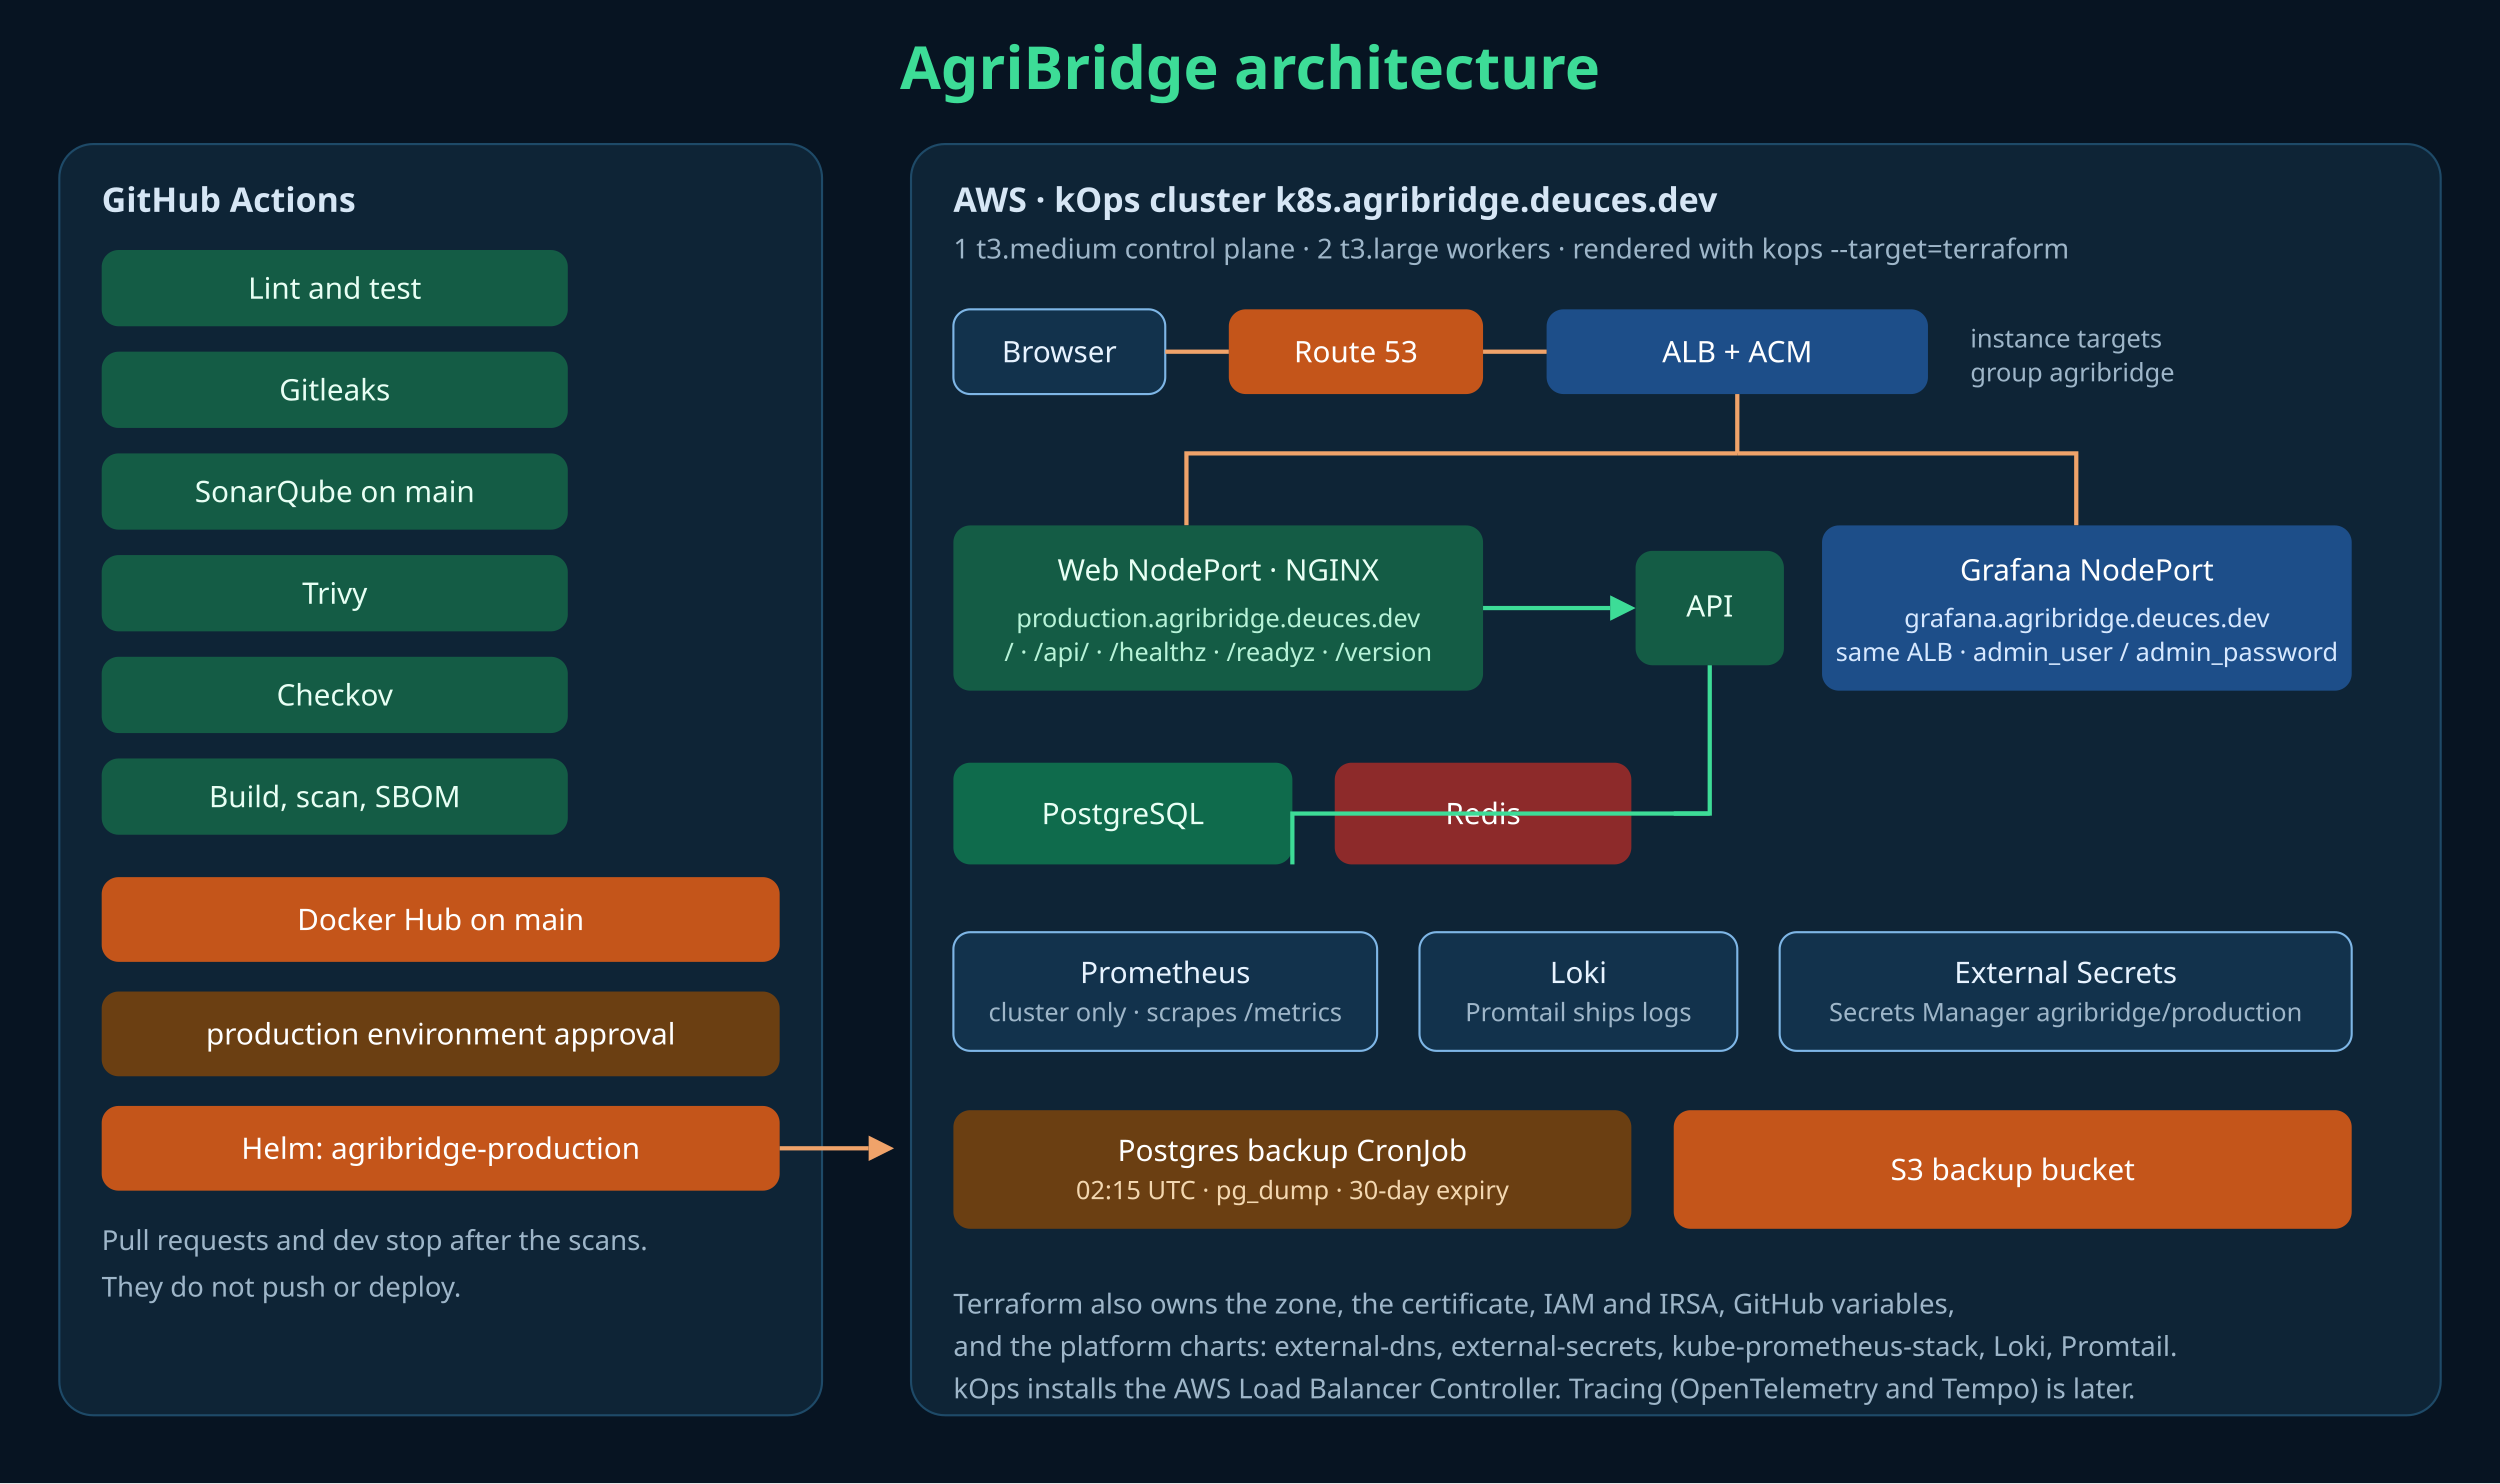
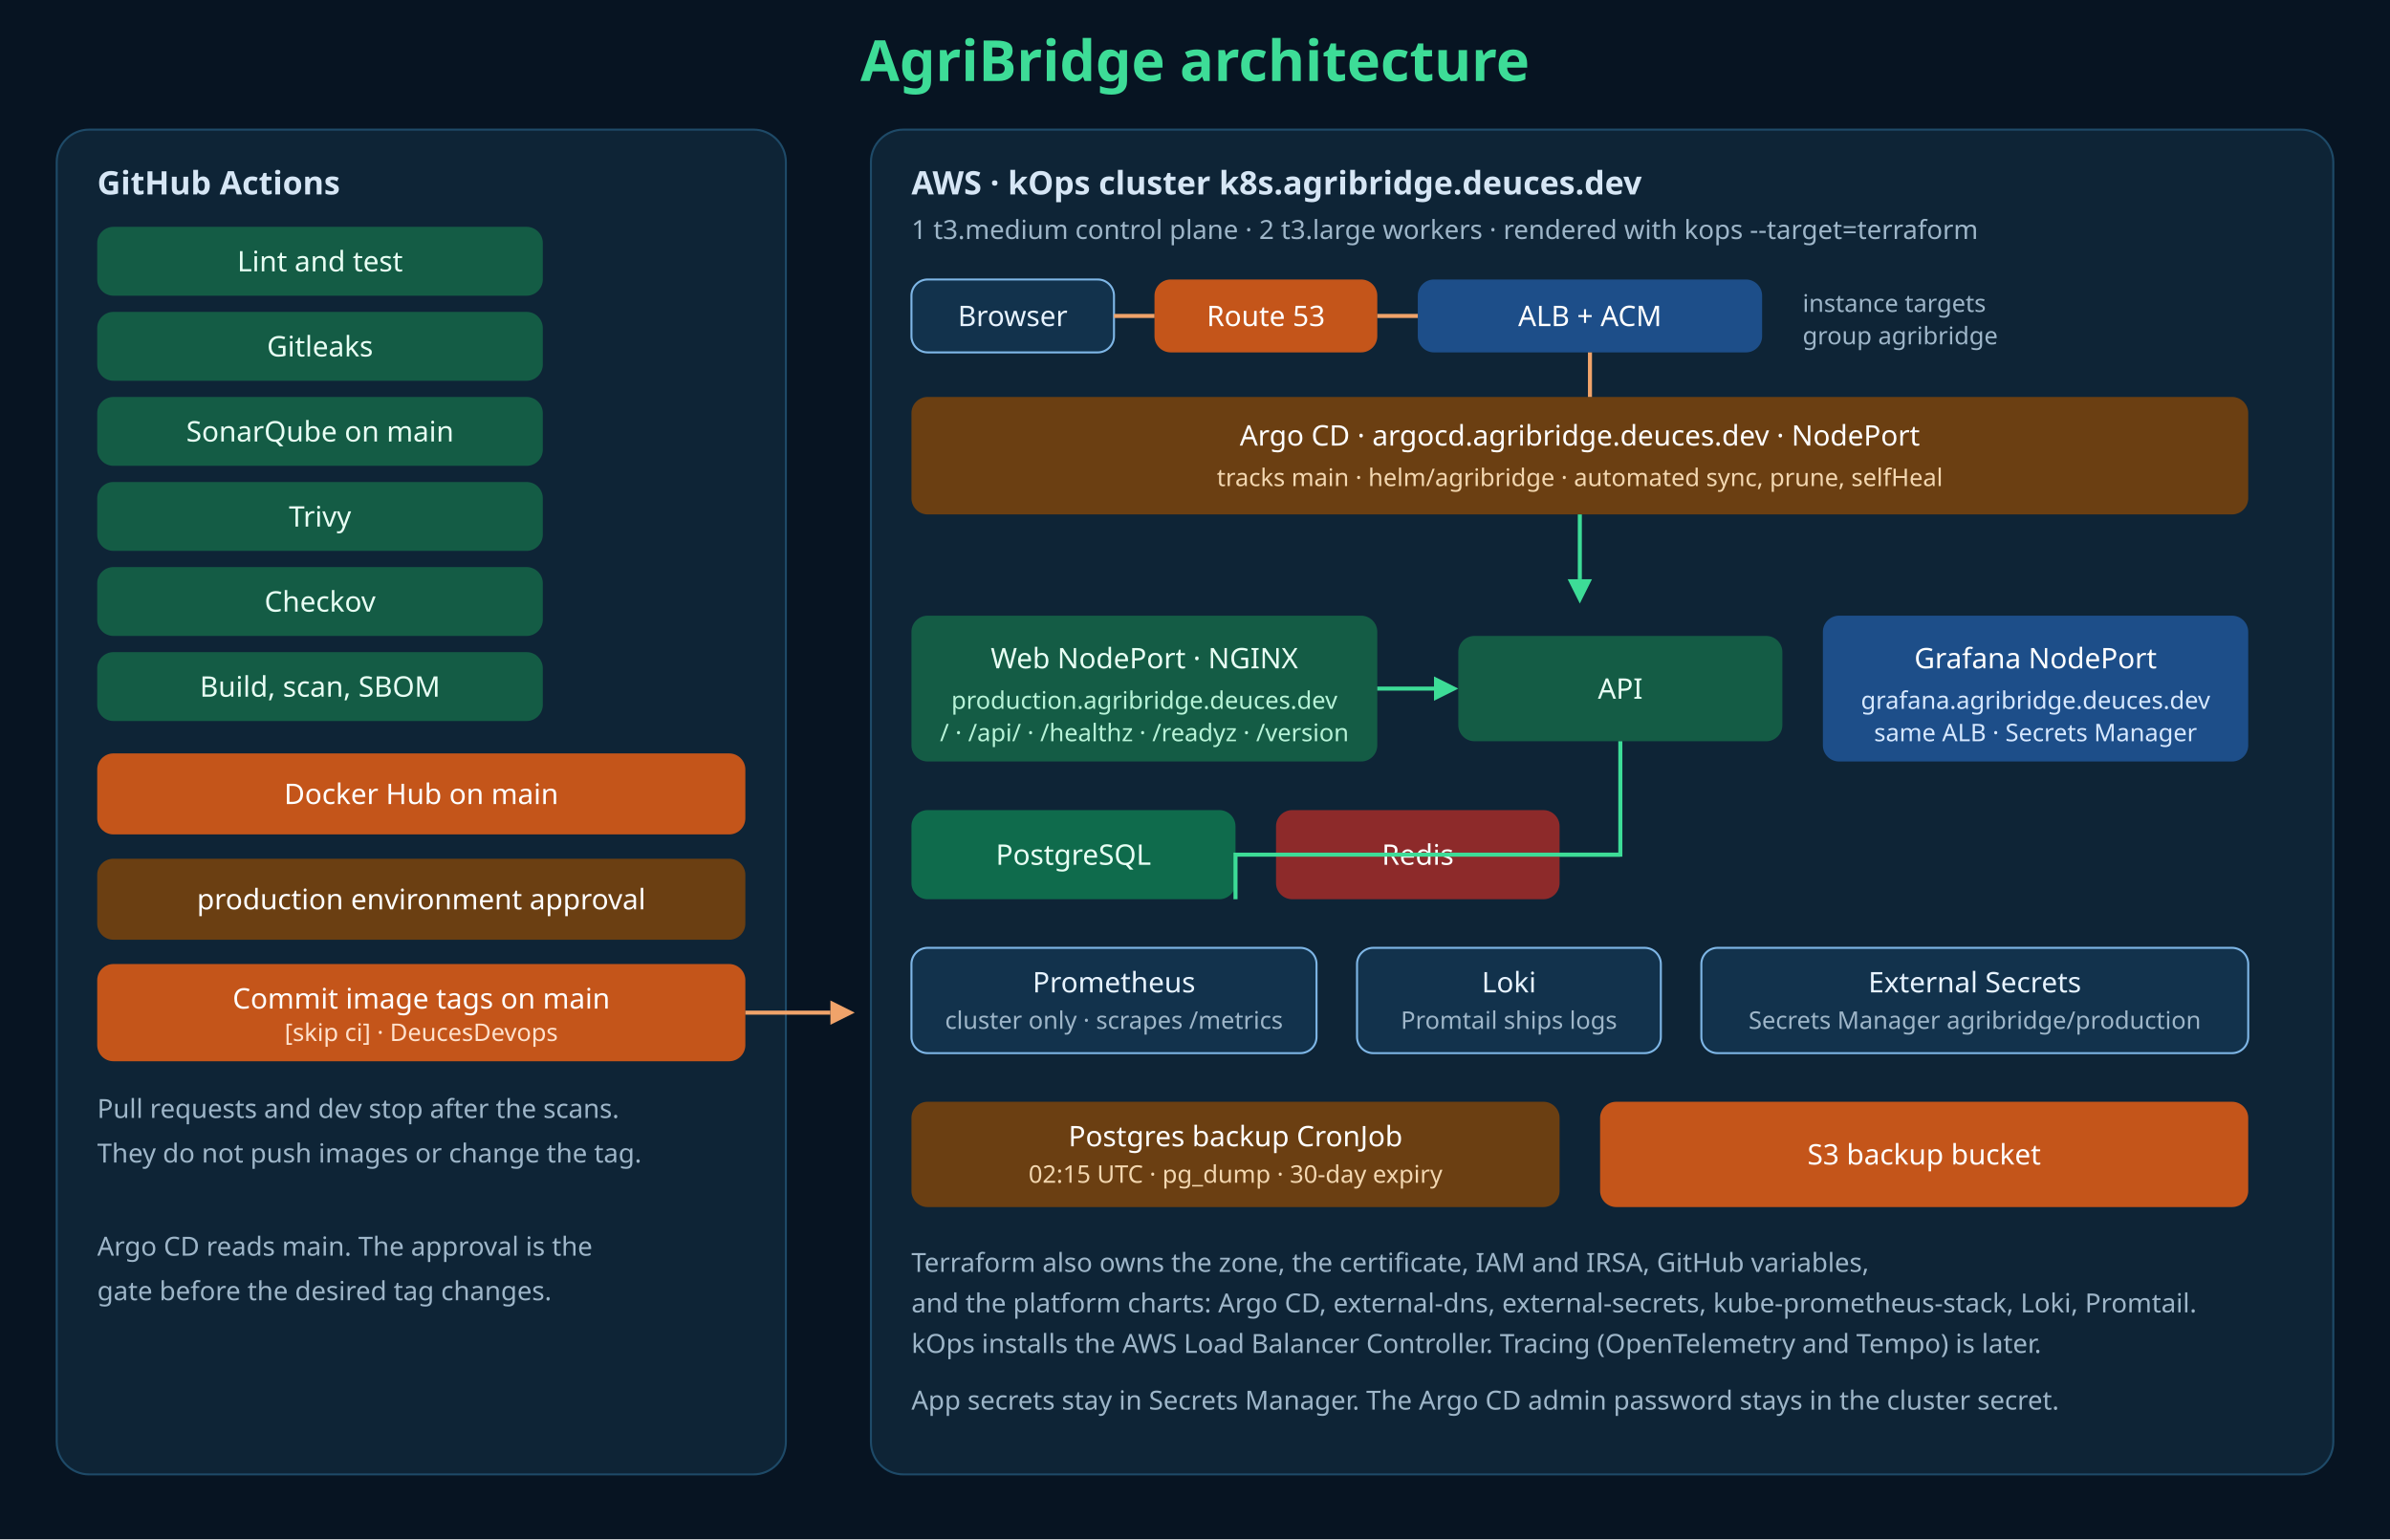
- <svg xmlns="http://www.w3.org/2000/svg" viewBox="0 0 1180 700" role="img">
-   <rect width="1180" height="700" fill="#071422" />
-   <text x="590" y="42" text-anchor="middle" fill="#3ddc97" font-family="ui-sans-serif, Segoe UI, sans-serif" font-size="28" font-weight="700">AgriBridge architecture</text>
-   <rect x="28" y="68" width="360" height="600" rx="16" fill="#0e2436" stroke="#1e4a68" />
-   <text x="48" y="100" fill="#d6e6f5" font-family="ui-sans-serif, Segoe UI, sans-serif" font-size="16" font-weight="700">GitHub Actions</text>
+ <svg xmlns="http://www.w3.org/2000/svg" viewBox="0 0 1180 760" role="img">
+   <rect width="1180" height="760" fill="#071422" />
+   <text x="590" y="40" text-anchor="middle" fill="#3ddc97" font-family="ui-sans-serif, Segoe UI, sans-serif" font-size="28" font-weight="700">AgriBridge architecture</text>
+   <rect x="28" y="64" width="360" height="664" rx="16" fill="#0e2436" stroke="#1e4a68" />
+   <text x="48" y="96" fill="#d6e6f5" font-family="ui-sans-serif, Segoe UI, sans-serif" font-size="16" font-weight="700">GitHub Actions</text>
  <g font-family="ui-sans-serif, Segoe UI, sans-serif" font-size="14" fill="#e8fff4">
-     <rect x="48" y="118" width="220" height="36" rx="8" fill="#145c45" />
-     <text x="158" y="141" text-anchor="middle">Lint and test</text>
-     <rect x="48" y="166" width="220" height="36" rx="8" fill="#145c45" />
-     <text x="158" y="189" text-anchor="middle">Gitleaks</text>
-     <rect x="48" y="214" width="220" height="36" rx="8" fill="#145c45" />
-     <text x="158" y="237" text-anchor="middle">SonarQube on main</text>
-     <rect x="48" y="262" width="220" height="36" rx="8" fill="#145c45" />
-     <text x="158" y="285" text-anchor="middle">Trivy</text>
-     <rect x="48" y="310" width="220" height="36" rx="8" fill="#145c45" />
-     <text x="158" y="333" text-anchor="middle">Checkov</text>
-     <rect x="48" y="358" width="220" height="36" rx="8" fill="#145c45" />
-     <text x="158" y="381" text-anchor="middle">Build, scan, SBOM</text>
-     <rect x="48" y="414" width="320" height="40" rx="8" fill="#c4551a" />
-     <text x="208" y="439" text-anchor="middle" fill="#fff">Docker Hub on main</text>
-     <rect x="48" y="468" width="320" height="40" rx="8" fill="#6b3f12" />
-     <text x="208" y="493" text-anchor="middle" fill="#fff">production environment approval</text>
-     <rect x="48" y="522" width="320" height="40" rx="8" fill="#c4551a" />
-     <text x="208" y="547" text-anchor="middle" fill="#fff">Helm: agribridge-production</text>
-     <text x="48" y="590" fill="#9eb6c9" font-size="13">Pull requests and dev stop after the scans.</text>
-     <text x="48" y="612" fill="#9eb6c9" font-size="13">They do not push or deploy.</text>
+     <rect x="48" y="112" width="220" height="34" rx="8" fill="#145c45" />
+     <text x="158" y="134" text-anchor="middle">Lint and test</text>
+     <rect x="48" y="154" width="220" height="34" rx="8" fill="#145c45" />
+     <text x="158" y="176" text-anchor="middle">Gitleaks</text>
+     <rect x="48" y="196" width="220" height="34" rx="8" fill="#145c45" />
+     <text x="158" y="218" text-anchor="middle">SonarQube on main</text>
+     <rect x="48" y="238" width="220" height="34" rx="8" fill="#145c45" />
+     <text x="158" y="260" text-anchor="middle">Trivy</text>
+     <rect x="48" y="280" width="220" height="34" rx="8" fill="#145c45" />
+     <text x="158" y="302" text-anchor="middle">Checkov</text>
+     <rect x="48" y="322" width="220" height="34" rx="8" fill="#145c45" />
+     <text x="158" y="344" text-anchor="middle">Build, scan, SBOM</text>
+     <rect x="48" y="372" width="320" height="40" rx="8" fill="#c4551a" />
+     <text x="208" y="397" text-anchor="middle" fill="#fff">Docker Hub on main</text>
+     <rect x="48" y="424" width="320" height="40" rx="8" fill="#6b3f12" />
+     <text x="208" y="449" text-anchor="middle" fill="#fff">production environment approval</text>
+     <rect x="48" y="476" width="320" height="48" rx="8" fill="#c4551a" />
+     <text x="208" y="498" text-anchor="middle" fill="#fff">Commit image tags on main</text>
+     <text x="208" y="514" text-anchor="middle" fill="#ffe1cc" font-size="12">[skip ci] · DeucesDevops</text>
+     <text x="48" y="552" fill="#9eb6c9" font-size="13">Pull requests and dev stop after the scans.</text>
+     <text x="48" y="574" fill="#9eb6c9" font-size="13">They do not push images or change the tag.</text>
+     <text x="48" y="620" fill="#9eb6c9" font-size="13">Argo CD reads main. The approval is the</text>
+     <text x="48" y="642" fill="#9eb6c9" font-size="13">gate before the desired tag changes.</text>
  </g>
-   <path d="M368 542 H410" stroke="#f0a36a" stroke-width="2" fill="none" />
-   <polygon points="410,536 422,542 410,548" fill="#f0a36a" />
-   <rect x="430" y="68" width="722" height="600" rx="16" fill="#0e2436" stroke="#1e4a68" />
-   <text x="450" y="100" fill="#d6e6f5" font-family="ui-sans-serif, Segoe UI, sans-serif" font-size="16" font-weight="700">AWS · kOps cluster k8s.agribridge.deuces.dev</text>
-   <text x="450" y="122" fill="#9eb6c9" font-family="ui-sans-serif, Segoe UI, sans-serif" font-size="13">1 t3.medium control plane · 2 t3.large workers · rendered with kops --target=terraform</text>
+   <path d="M368 500 H410" stroke="#f0a36a" stroke-width="2" fill="none" />
+   <polygon points="410,494 422,500 410,506" fill="#f0a36a" />
+   <rect x="430" y="64" width="722" height="664" rx="16" fill="#0e2436" stroke="#1e4a68" />
+   <text x="450" y="96" fill="#d6e6f5" font-family="ui-sans-serif, Segoe UI, sans-serif" font-size="16" font-weight="700">AWS · kOps cluster k8s.agribridge.deuces.dev</text>
+   <text x="450" y="118" fill="#9eb6c9" font-family="ui-sans-serif, Segoe UI, sans-serif" font-size="13">1 t3.medium control plane · 2 t3.large workers · rendered with kops --target=terraform</text>
  <g font-family="ui-sans-serif, Segoe UI, sans-serif" font-size="14">
-     <rect x="450" y="146" width="100" height="40" rx="8" fill="#12324c" stroke="#7eb6e6" />
-     <text x="500" y="171" text-anchor="middle" fill="#e7f3ff">Browser</text>
-     <rect x="580" y="146" width="120" height="40" rx="8" fill="#c4551a" />
-     <text x="640" y="171" text-anchor="middle" fill="#fff">Route 53</text>
-     <rect x="730" y="146" width="180" height="40" rx="8" fill="#1d4e89" />
-     <text x="820" y="171" text-anchor="middle" fill="#fff">ALB + ACM</text>
-     <text x="930" y="164" fill="#9eb6c9" font-size="12">instance targets</text>
-     <text x="930" y="180" fill="#9eb6c9" font-size="12">group agribridge</text>
-     <path d="M550 166 H580" stroke="#f0a36a" stroke-width="2" />
-     <path d="M700 166 H730" stroke="#f0a36a" stroke-width="2" />
-     <path d="M820 186 V214" stroke="#f0a36a" stroke-width="2" />
-     <path d="M820 214 H560 V248" stroke="#f0a36a" stroke-width="2" fill="none" />
-     <path d="M820 214 H980 V248" stroke="#f0a36a" stroke-width="2" fill="none" />
-     <rect x="450" y="248" width="250" height="78" rx="8" fill="#145c45" />
-     <text x="575" y="274" text-anchor="middle" fill="#e8fff4">Web NodePort · NGINX</text>
-     <text x="575" y="296" text-anchor="middle" fill="#b7f3d8" font-size="12">production.agribridge.deuces.dev</text>
-     <text x="575" y="312" text-anchor="middle" fill="#b7f3d8" font-size="12">/ · /api/ · /healthz · /readyz · /version</text>
-     <rect x="860" y="248" width="250" height="78" rx="8" fill="#1d4e89" />
-     <text x="985" y="274" text-anchor="middle" fill="#fff">Grafana NodePort</text>
-     <text x="985" y="296" text-anchor="middle" fill="#d6e8ff" font-size="12">grafana.agribridge.deuces.dev</text>
-     <text x="985" y="312" text-anchor="middle" fill="#d6e8ff" font-size="12">same ALB · admin_user / admin_password</text>
-     <path d="M700 287 H760" stroke="#3ddc97" stroke-width="2" />
-     <polygon points="760,281 772,287 760,293" fill="#3ddc97" />
-     <rect x="772" y="260" width="70" height="54" rx="8" fill="#145c45" />
-     <text x="807" y="291" text-anchor="middle" fill="#e8fff4">API</text>
-     <rect x="450" y="360" width="160" height="48" rx="8" fill="#0f6b4c" />
-     <text x="530" y="389" text-anchor="middle" fill="#e8fff4">PostgreSQL</text>
-     <rect x="630" y="360" width="140" height="48" rx="8" fill="#8d2a2a" />
-     <text x="700" y="389" text-anchor="middle" fill="#fff">Redis</text>
-     <path d="M807 314 V384 H790" stroke="#3ddc97" stroke-width="2" fill="none" />
-     <path d="M807 384 H610 V408" stroke="#3ddc97" stroke-width="2" fill="none" />
-     <rect x="450" y="440" width="200" height="56" rx="8" fill="#12324c" stroke="#7eb6e6" />
-     <text x="550" y="464" text-anchor="middle" fill="#e7f3ff">Prometheus</text>
-     <text x="550" y="482" text-anchor="middle" fill="#9eb6c9" font-size="12">cluster only · scrapes /metrics</text>
-     <rect x="670" y="440" width="150" height="56" rx="8" fill="#12324c" stroke="#7eb6e6" />
-     <text x="745" y="464" text-anchor="middle" fill="#e7f3ff">Loki</text>
-     <text x="745" y="482" text-anchor="middle" fill="#9eb6c9" font-size="12">Promtail ships logs</text>
-     <rect x="840" y="440" width="270" height="56" rx="8" fill="#12324c" stroke="#7eb6e6" />
-     <text x="975" y="464" text-anchor="middle" fill="#e7f3ff">External Secrets</text>
-     <text x="975" y="482" text-anchor="middle" fill="#9eb6c9" font-size="12">Secrets Manager agribridge/production</text>
-     <rect x="450" y="524" width="320" height="56" rx="8" fill="#6b3f12" />
-     <text x="610" y="548" text-anchor="middle" fill="#fff">Postgres backup CronJob</text>
-     <text x="610" y="566" text-anchor="middle" fill="#f3d7b0" font-size="12">02:15 UTC · pg_dump · 30-day expiry</text>
-     <rect x="790" y="524" width="320" height="56" rx="8" fill="#c4551a" />
-     <text x="950" y="557" text-anchor="middle" fill="#fff">S3 backup bucket</text>
-     <text x="450" y="620" fill="#9eb6c9" font-size="13">Terraform also owns the zone, the certificate, IAM and IRSA, GitHub variables,</text>
-     <text x="450" y="640" fill="#9eb6c9" font-size="13">and the platform charts: external-dns, external-secrets, kube-prometheus-stack, Loki, Promtail.</text>
-     <text x="450" y="660" fill="#9eb6c9" font-size="13">kOps installs the AWS Load Balancer Controller. Tracing (OpenTelemetry and Tempo) is later.</text>
+     <rect x="450" y="138" width="100" height="36" rx="8" fill="#12324c" stroke="#7eb6e6" />
+     <text x="500" y="161" text-anchor="middle" fill="#e7f3ff">Browser</text>
+     <rect x="570" y="138" width="110" height="36" rx="8" fill="#c4551a" />
+     <text x="625" y="161" text-anchor="middle" fill="#fff">Route 53</text>
+     <rect x="700" y="138" width="170" height="36" rx="8" fill="#1d4e89" />
+     <text x="785" y="161" text-anchor="middle" fill="#fff">ALB + ACM</text>
+     <text x="890" y="154" fill="#9eb6c9" font-size="12">instance targets</text>
+     <text x="890" y="170" fill="#9eb6c9" font-size="12">group agribridge</text>
+     <path d="M550 156 H570" stroke="#f0a36a" stroke-width="2" />
+     <path d="M680 156 H700" stroke="#f0a36a" stroke-width="2" />
+     <rect x="450" y="196" width="660" height="58" rx="8" fill="#6b3f12" />
+     <text x="780" y="220" text-anchor="middle" fill="#fff">Argo CD · argocd.agribridge.deuces.dev · NodePort</text>
+     <text x="780" y="240" text-anchor="middle" fill="#f3d7b0" font-size="12">tracks main · helm/agribridge · automated sync, prune, selfHeal</text>
+     <path d="M785 174 V196" stroke="#f0a36a" stroke-width="2" />
+     <path d="M780 254 V286" stroke="#3ddc97" stroke-width="2" />
+     <polygon points="774,286 780,298 786,286" fill="#3ddc97" />
+     <rect x="450" y="304" width="230" height="72" rx="8" fill="#145c45" />
+     <text x="565" y="330" text-anchor="middle" fill="#e8fff4">Web NodePort · NGINX</text>
+     <text x="565" y="350" text-anchor="middle" fill="#b7f3d8" font-size="12">production.agribridge.deuces.dev</text>
+     <text x="565" y="366" text-anchor="middle" fill="#b7f3d8" font-size="12">/ · /api/ · /healthz · /readyz · /version</text>
+     <rect x="900" y="304" width="210" height="72" rx="8" fill="#1d4e89" />
+     <text x="1005" y="330" text-anchor="middle" fill="#fff">Grafana NodePort</text>
+     <text x="1005" y="350" text-anchor="middle" fill="#d6e8ff" font-size="12">grafana.agribridge.deuces.dev</text>
+     <text x="1005" y="366" text-anchor="middle" fill="#d6e8ff" font-size="12">same ALB · Secrets Manager</text>
+     <path d="M680 340 H708" stroke="#3ddc97" stroke-width="2" />
+     <polygon points="708,334 720,340 708,346" fill="#3ddc97" />
+     <rect x="720" y="314" width="160" height="52" rx="8" fill="#145c45" />
+     <text x="800" y="345" text-anchor="middle" fill="#e8fff4">API</text>
+     <rect x="450" y="400" width="160" height="44" rx="8" fill="#0f6b4c" />
+     <text x="530" y="427" text-anchor="middle" fill="#e8fff4">PostgreSQL</text>
+     <rect x="630" y="400" width="140" height="44" rx="8" fill="#8d2a2a" />
+     <text x="700" y="427" text-anchor="middle" fill="#fff">Redis</text>
+     <path d="M800 366 V422 H770" stroke="#3ddc97" stroke-width="2" fill="none" />
+     <path d="M800 422 H610 V444" stroke="#3ddc97" stroke-width="2" fill="none" />
+     <rect x="450" y="468" width="200" height="52" rx="8" fill="#12324c" stroke="#7eb6e6" />
+     <text x="550" y="490" text-anchor="middle" fill="#e7f3ff">Prometheus</text>
+     <text x="550" y="508" text-anchor="middle" fill="#9eb6c9" font-size="12">cluster only · scrapes /metrics</text>
+     <rect x="670" y="468" width="150" height="52" rx="8" fill="#12324c" stroke="#7eb6e6" />
+     <text x="745" y="490" text-anchor="middle" fill="#e7f3ff">Loki</text>
+     <text x="745" y="508" text-anchor="middle" fill="#9eb6c9" font-size="12">Promtail ships logs</text>
+     <rect x="840" y="468" width="270" height="52" rx="8" fill="#12324c" stroke="#7eb6e6" />
+     <text x="975" y="490" text-anchor="middle" fill="#e7f3ff">External Secrets</text>
+     <text x="975" y="508" text-anchor="middle" fill="#9eb6c9" font-size="12">Secrets Manager agribridge/production</text>
+     <rect x="450" y="544" width="320" height="52" rx="8" fill="#6b3f12" />
+     <text x="610" y="566" text-anchor="middle" fill="#fff">Postgres backup CronJob</text>
+     <text x="610" y="584" text-anchor="middle" fill="#f3d7b0" font-size="12">02:15 UTC · pg_dump · 30-day expiry</text>
+     <rect x="790" y="544" width="320" height="52" rx="8" fill="#c4551a" />
+     <text x="950" y="575" text-anchor="middle" fill="#fff">S3 backup bucket</text>
+     <text x="450" y="628" fill="#9eb6c9" font-size="13">Terraform also owns the zone, the certificate, IAM and IRSA, GitHub variables,</text>
+     <text x="450" y="648" fill="#9eb6c9" font-size="13">and the platform charts: Argo CD, external-dns, external-secrets, kube-prometheus-stack, Loki, Promtail.</text>
+     <text x="450" y="668" fill="#9eb6c9" font-size="13">kOps installs the AWS Load Balancer Controller. Tracing (OpenTelemetry and Tempo) is later.</text>
+     <text x="450" y="696" fill="#9eb6c9" font-size="13">App secrets stay in Secrets Manager. The Argo CD admin password stays in the cluster secret.</text>
  </g>
</svg>
